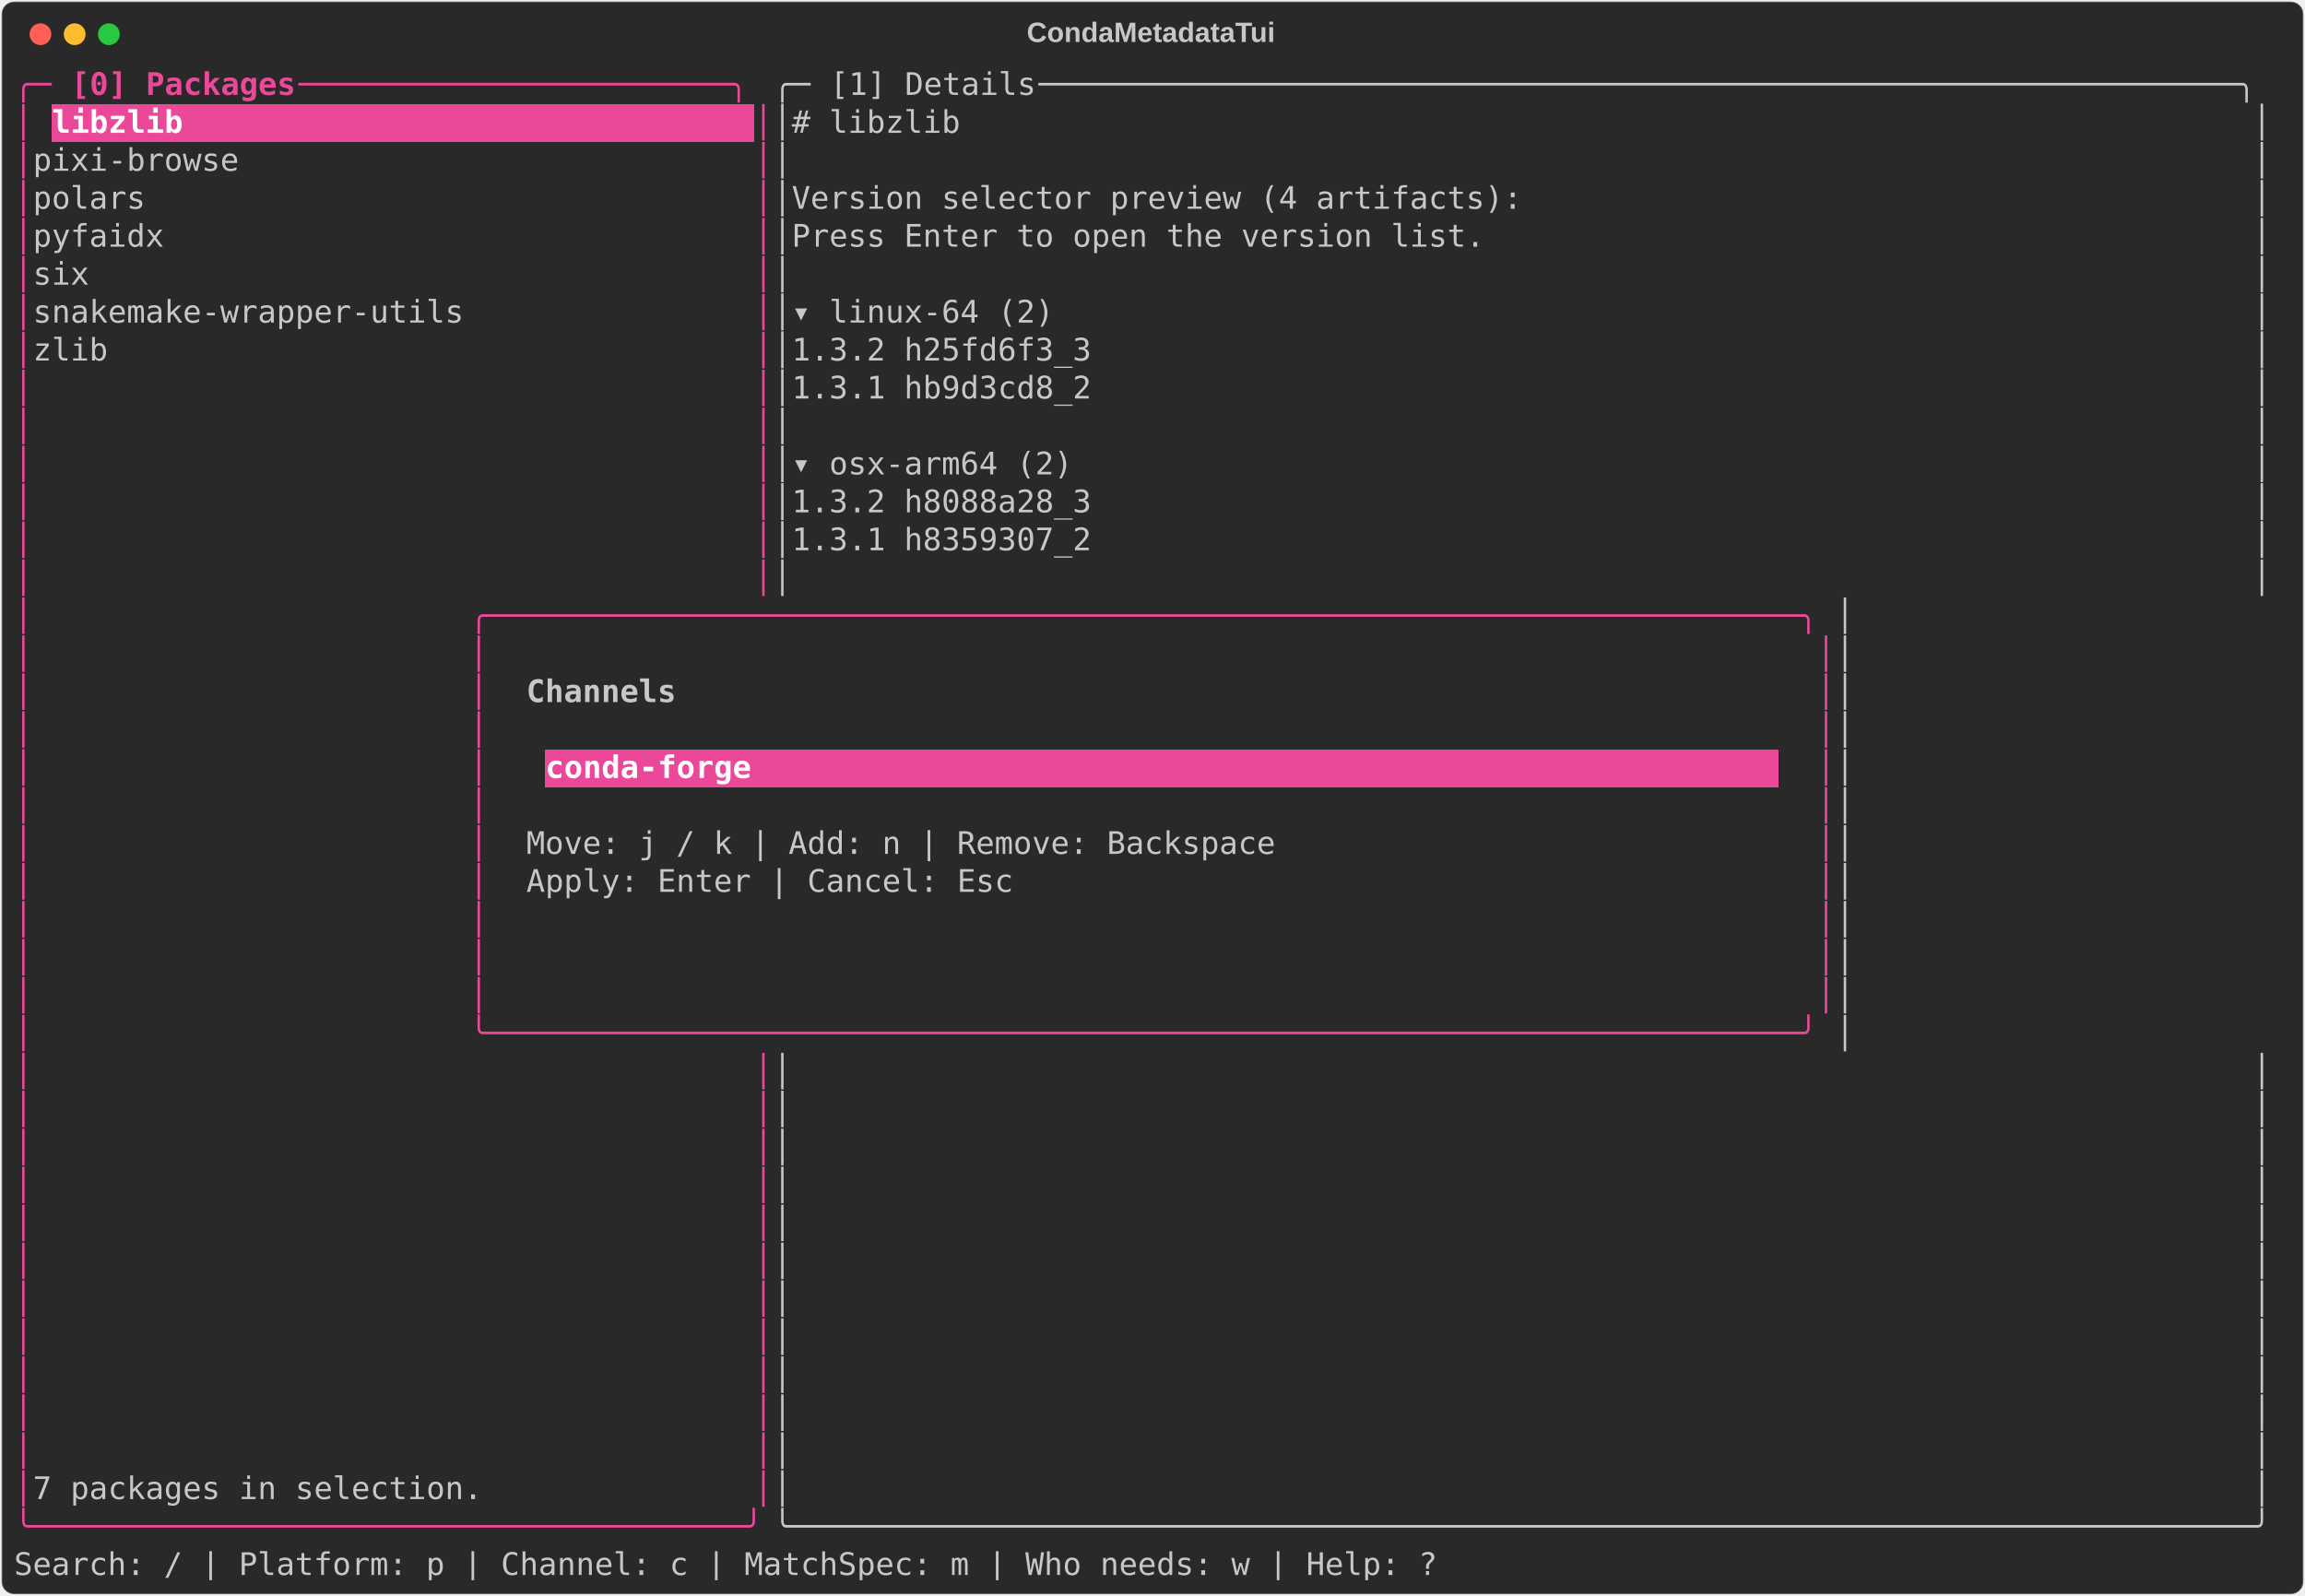
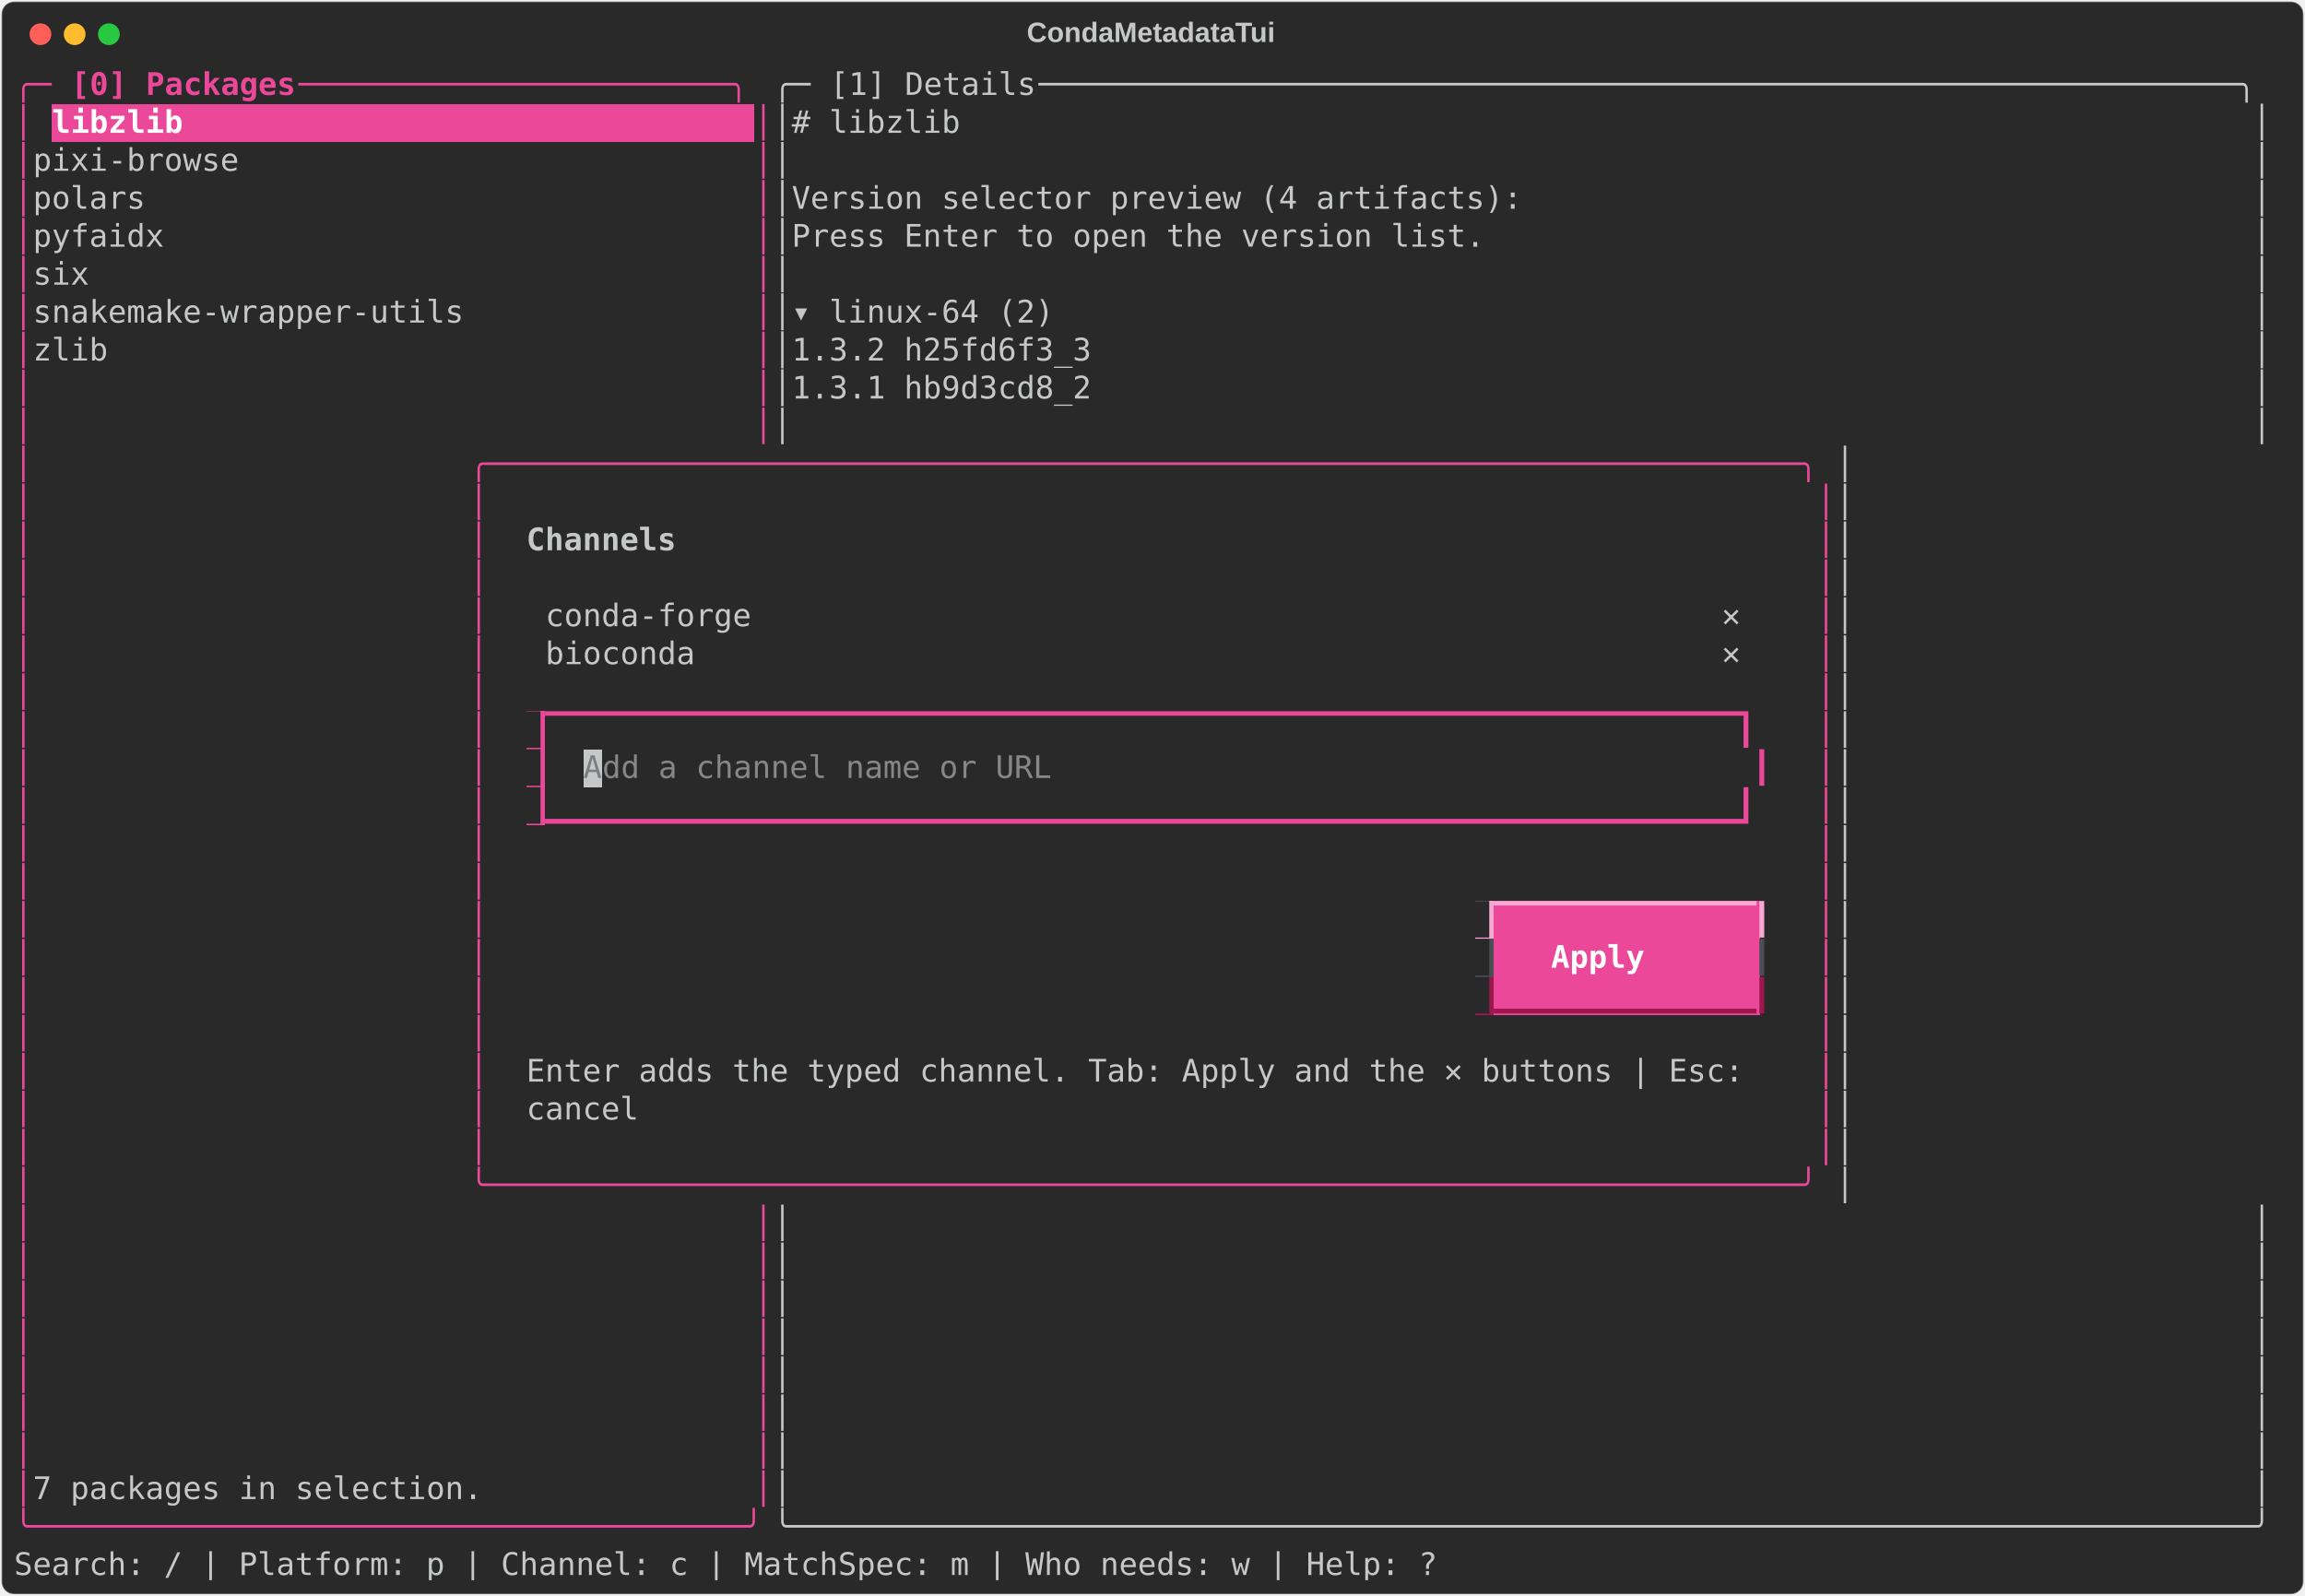
<svg xmlns="http://www.w3.org/2000/svg" class="rich-terminal" viewBox="0 0 1482 1026.0">
  <style>

    @font-face {
        font-family: "Fira Code";
        src: local("FiraCode-Regular"),
                url("https://cdnjs.cloudflare.com/ajax/libs/firacode/6.2.0/woff2/FiraCode-Regular.woff2") format("woff2"),
                url("https://cdnjs.cloudflare.com/ajax/libs/firacode/6.2.0/woff/FiraCode-Regular.woff") format("woff");
        font-style: normal;
        font-weight: 400;
    }
    @font-face {
        font-family: "Fira Code";
        src: local("FiraCode-Bold"),
                url("https://cdnjs.cloudflare.com/ajax/libs/firacode/6.2.0/woff2/FiraCode-Bold.woff2") format("woff2"),
                url("https://cdnjs.cloudflare.com/ajax/libs/firacode/6.2.0/woff/FiraCode-Bold.woff") format("woff");
        font-style: bold;
        font-weight: 700;
    }

    .terminal-matrix {
        font-family: Fira Code, monospace;
        font-size: 20px;
        line-height: 24.4px;
        font-variant-east-asian: full-width;
    }

    .terminal-title {
        font-size: 18px;
        font-weight: bold;
        font-family: arial;
    }

    .terminal-r1 { fill: #ec4899 }
.terminal-r2 { fill: #ec4899;font-weight: bold }
.terminal-r3 { fill: #c5c8c6 }
.terminal-r4 { fill: #ffffff;font-weight: bold }
.terminal-r5 { fill: #c5c8c6;font-weight: bold }
- .terminal-r6 { fill: #cc555a }
+ .terminal-r6 { fill: #292929 }
+ .terminal-r7 { fill: #7b7e82 }
+ .terminal-r8 { fill: #868887 }
+ .terminal-r9 { fill: #cc555a }
+ .terminal-r10 { fill: #f9a8d4 }
+ .terminal-r11 { fill: #4b4e55 }
+ .terminal-r12 { fill: #9d174d }
    </style>
  <defs>
    <clipPath id="terminal-clip-terminal">
      <rect x="0" y="0" width="1463.0" height="975.0" />
    </clipPath>
    <clipPath id="terminal-line-0">
      <rect x="0" y="1.5" width="1464" height="24.65" />
    </clipPath>
    <clipPath id="terminal-line-1">
      <rect x="0" y="25.9" width="1464" height="24.65" />
    </clipPath>
    <clipPath id="terminal-line-2">
      <rect x="0" y="50.3" width="1464" height="24.65" />
    </clipPath>
    <clipPath id="terminal-line-3">
      <rect x="0" y="74.7" width="1464" height="24.65" />
    </clipPath>
    <clipPath id="terminal-line-4">
      <rect x="0" y="99.1" width="1464" height="24.65" />
    </clipPath>
    <clipPath id="terminal-line-5">
      <rect x="0" y="123.5" width="1464" height="24.65" />
    </clipPath>
    <clipPath id="terminal-line-6">
      <rect x="0" y="147.9" width="1464" height="24.65" />
    </clipPath>
    <clipPath id="terminal-line-7">
      <rect x="0" y="172.3" width="1464" height="24.65" />
    </clipPath>
    <clipPath id="terminal-line-8">
      <rect x="0" y="196.7" width="1464" height="24.65" />
    </clipPath>
    <clipPath id="terminal-line-9">
      <rect x="0" y="221.1" width="1464" height="24.65" />
    </clipPath>
    <clipPath id="terminal-line-10">
      <rect x="0" y="245.5" width="1464" height="24.65" />
    </clipPath>
    <clipPath id="terminal-line-11">
      <rect x="0" y="269.9" width="1464" height="24.65" />
    </clipPath>
    <clipPath id="terminal-line-12">
      <rect x="0" y="294.3" width="1464" height="24.65" />
    </clipPath>
    <clipPath id="terminal-line-13">
      <rect x="0" y="318.7" width="1464" height="24.65" />
    </clipPath>
    <clipPath id="terminal-line-14">
      <rect x="0" y="343.1" width="1464" height="24.65" />
    </clipPath>
    <clipPath id="terminal-line-15">
      <rect x="0" y="367.5" width="1464" height="24.65" />
    </clipPath>
    <clipPath id="terminal-line-16">
      <rect x="0" y="391.9" width="1464" height="24.65" />
    </clipPath>
    <clipPath id="terminal-line-17">
      <rect x="0" y="416.3" width="1464" height="24.65" />
    </clipPath>
    <clipPath id="terminal-line-18">
      <rect x="0" y="440.7" width="1464" height="24.65" />
    </clipPath>
    <clipPath id="terminal-line-19">
      <rect x="0" y="465.1" width="1464" height="24.65" />
    </clipPath>
    <clipPath id="terminal-line-20">
      <rect x="0" y="489.5" width="1464" height="24.65" />
    </clipPath>
    <clipPath id="terminal-line-21">
      <rect x="0" y="513.9" width="1464" height="24.65" />
    </clipPath>
    <clipPath id="terminal-line-22">
      <rect x="0" y="538.3" width="1464" height="24.65" />
    </clipPath>
    <clipPath id="terminal-line-23">
      <rect x="0" y="562.7" width="1464" height="24.65" />
    </clipPath>
    <clipPath id="terminal-line-24">
      <rect x="0" y="587.1" width="1464" height="24.65" />
    </clipPath>
    <clipPath id="terminal-line-25">
      <rect x="0" y="611.5" width="1464" height="24.65" />
    </clipPath>
    <clipPath id="terminal-line-26">
      <rect x="0" y="635.9" width="1464" height="24.65" />
    </clipPath>
    <clipPath id="terminal-line-27">
      <rect x="0" y="660.3" width="1464" height="24.65" />
    </clipPath>
    <clipPath id="terminal-line-28">
      <rect x="0" y="684.7" width="1464" height="24.65" />
    </clipPath>
    <clipPath id="terminal-line-29">
      <rect x="0" y="709.1" width="1464" height="24.65" />
    </clipPath>
    <clipPath id="terminal-line-30">
      <rect x="0" y="733.5" width="1464" height="24.65" />
    </clipPath>
    <clipPath id="terminal-line-31">
      <rect x="0" y="757.9" width="1464" height="24.65" />
    </clipPath>
    <clipPath id="terminal-line-32">
      <rect x="0" y="782.3" width="1464" height="24.65" />
    </clipPath>
    <clipPath id="terminal-line-33">
      <rect x="0" y="806.7" width="1464" height="24.65" />
    </clipPath>
    <clipPath id="terminal-line-34">
      <rect x="0" y="831.1" width="1464" height="24.65" />
    </clipPath>
    <clipPath id="terminal-line-35">
      <rect x="0" y="855.5" width="1464" height="24.65" />
    </clipPath>
    <clipPath id="terminal-line-36">
      <rect x="0" y="879.9" width="1464" height="24.65" />
    </clipPath>
    <clipPath id="terminal-line-37">
      <rect x="0" y="904.3" width="1464" height="24.65" />
    </clipPath>
    <clipPath id="terminal-line-38">
      <rect x="0" y="928.7" width="1464" height="24.65" />
    </clipPath>
  </defs>
  <rect fill="#292929" stroke="rgba(255,255,255,0.35)" stroke-width="1" x="1" y="1" width="1480" height="1024" rx="8" />
  <text class="terminal-title" fill="#c5c8c6" text-anchor="middle" x="740" y="27">CondaMetadataTui</text>
  <g transform="translate(26,22)">
    <circle cx="0" cy="0" r="7" fill="#ff5f57" />
    <circle cx="22" cy="0" r="7" fill="#febc2e" />
    <circle cx="44" cy="0" r="7" fill="#28c840" />
  </g>
  <g transform="translate(9, 41)" clip-path="url(#terminal-clip-terminal)">
    <rect fill="#ec4899" x="24.4" y="25.9" width="451.4" height="24.65" shape-rendering="crispEdges" />
-     <rect fill="#ec4899" x="341.6" y="440.7" width="134.2" height="24.65" shape-rendering="crispEdges" />
-     <rect fill="#ec4899" x="475.8" y="440.7" width="658.8" height="24.65" shape-rendering="crispEdges" />
+     <rect fill="#ec4899" x="329.4" y="416.3" width="12.2" height="24.65" shape-rendering="crispEdges" />
+     <rect fill="#ec4899" x="329.4" y="440.7" width="12.2" height="24.65" shape-rendering="crispEdges" />
+     <rect fill="#c5c8c6" x="366" y="440.7" width="12.2" height="24.65" shape-rendering="crispEdges" />
+     <rect fill="#ec4899" x="329.4" y="465.1" width="12.2" height="24.65" shape-rendering="crispEdges" />
+     <rect fill="#f9a8d4" x="939.4" y="538.3" width="12.2" height="24.65" shape-rendering="crispEdges" />
+     <rect fill="#ec4899" x="951.6" y="538.3" width="170.8" height="24.65" shape-rendering="crispEdges" />
+     <rect fill="#4b4e55" x="939.4" y="562.7" width="12.2" height="24.65" shape-rendering="crispEdges" />
+     <rect fill="#ec4899" x="951.6" y="562.7" width="36.6" height="24.65" shape-rendering="crispEdges" />
+     <rect fill="#ec4899" x="988.2" y="562.7" width="85.4" height="24.65" shape-rendering="crispEdges" />
+     <rect fill="#ec4899" x="1073.6" y="562.7" width="48.8" height="24.65" shape-rendering="crispEdges" />
+     <rect fill="#9d174d" x="939.4" y="587.1" width="12.2" height="24.65" shape-rendering="crispEdges" />
+     <rect fill="#ec4899" x="951.6" y="587.1" width="170.8" height="24.65" shape-rendering="crispEdges" />
    <g class="terminal-matrix">
      <text class="terminal-r1" x="0" y="20" textLength="36.6" clip-path="url(#terminal-line-0)">╭─ </text>
      <text class="terminal-r2" x="36.6" y="20" textLength="146.4" clip-path="url(#terminal-line-0)">[0] Packages</text>
      <text class="terminal-r1" x="183" y="20" textLength="305" clip-path="url(#terminal-line-0)"> ───────────────────────╮</text>
      <text class="terminal-r3" x="488" y="20" textLength="36.6" clip-path="url(#terminal-line-0)">╭─ </text>
      <text class="terminal-r3" x="524.6" y="20" textLength="134.2" clip-path="url(#terminal-line-0)">[1] Details</text>
      <text class="terminal-r3" x="658.8" y="20" textLength="805.2" clip-path="url(#terminal-line-0)"> ────────────────────────────────────────────────────────────────╮</text>
      <text class="terminal-r3" x="1464" y="20" textLength="12.2" clip-path="url(#terminal-line-0)">
</text>
      <text class="terminal-r1" x="0" y="44.4" textLength="12.2" clip-path="url(#terminal-line-1)">│</text>
      <text class="terminal-r4" x="24.4" y="44.4" textLength="451.4" clip-path="url(#terminal-line-1)">libzlib                              </text>
      <text class="terminal-r1" x="475.8" y="44.4" textLength="12.2" clip-path="url(#terminal-line-1)">│</text>
      <text class="terminal-r3" x="488" y="44.4" textLength="976" clip-path="url(#terminal-line-1)">│# libzlib                                                                     │</text>
      <text class="terminal-r3" x="1464" y="44.4" textLength="12.2" clip-path="url(#terminal-line-1)">
</text>
      <text class="terminal-r1" x="0" y="68.8" textLength="12.2" clip-path="url(#terminal-line-2)">│</text>
      <text class="terminal-r3" x="12.2" y="68.8" textLength="463.6" clip-path="url(#terminal-line-2)"> pixi-browse                          </text>
      <text class="terminal-r1" x="475.8" y="68.8" textLength="12.2" clip-path="url(#terminal-line-2)">│</text>
      <text class="terminal-r3" x="488" y="68.8" textLength="976" clip-path="url(#terminal-line-2)">│                                                                              │</text>
      <text class="terminal-r3" x="1464" y="68.8" textLength="12.2" clip-path="url(#terminal-line-2)">
</text>
      <text class="terminal-r1" x="0" y="93.2" textLength="12.2" clip-path="url(#terminal-line-3)">│</text>
      <text class="terminal-r3" x="12.2" y="93.2" textLength="463.6" clip-path="url(#terminal-line-3)"> polars                               </text>
      <text class="terminal-r1" x="475.8" y="93.2" textLength="12.2" clip-path="url(#terminal-line-3)">│</text>
      <text class="terminal-r3" x="488" y="93.2" textLength="976" clip-path="url(#terminal-line-3)">│Version selector preview (4 artifacts):                                       │</text>
      <text class="terminal-r3" x="1464" y="93.2" textLength="12.2" clip-path="url(#terminal-line-3)">
</text>
      <text class="terminal-r1" x="0" y="117.6" textLength="12.2" clip-path="url(#terminal-line-4)">│</text>
      <text class="terminal-r3" x="12.2" y="117.6" textLength="463.6" clip-path="url(#terminal-line-4)"> pyfaidx                              </text>
      <text class="terminal-r1" x="475.8" y="117.6" textLength="12.2" clip-path="url(#terminal-line-4)">│</text>
      <text class="terminal-r3" x="488" y="117.6" textLength="976" clip-path="url(#terminal-line-4)">│Press Enter to open the version list.                                         │</text>
      <text class="terminal-r3" x="1464" y="117.6" textLength="12.2" clip-path="url(#terminal-line-4)">
</text>
      <text class="terminal-r1" x="0" y="142" textLength="12.2" clip-path="url(#terminal-line-5)">│</text>
      <text class="terminal-r3" x="12.2" y="142" textLength="463.6" clip-path="url(#terminal-line-5)"> six                                  </text>
      <text class="terminal-r1" x="475.8" y="142" textLength="12.2" clip-path="url(#terminal-line-5)">│</text>
      <text class="terminal-r3" x="488" y="142" textLength="976" clip-path="url(#terminal-line-5)">│                                                                              │</text>
      <text class="terminal-r3" x="1464" y="142" textLength="12.2" clip-path="url(#terminal-line-5)">
</text>
      <text class="terminal-r1" x="0" y="166.4" textLength="12.2" clip-path="url(#terminal-line-6)">│</text>
      <text class="terminal-r3" x="12.2" y="166.4" textLength="463.6" clip-path="url(#terminal-line-6)"> snakemake-wrapper-utils              </text>
      <text class="terminal-r1" x="475.8" y="166.4" textLength="12.2" clip-path="url(#terminal-line-6)">│</text>
      <text class="terminal-r3" x="488" y="166.4" textLength="976" clip-path="url(#terminal-line-6)">│▾ linux-64 (2)                                                                │</text>
      <text class="terminal-r3" x="1464" y="166.4" textLength="12.2" clip-path="url(#terminal-line-6)">
</text>
      <text class="terminal-r1" x="0" y="190.8" textLength="12.2" clip-path="url(#terminal-line-7)">│</text>
      <text class="terminal-r3" x="12.2" y="190.8" textLength="463.6" clip-path="url(#terminal-line-7)"> zlib                                 </text>
      <text class="terminal-r1" x="475.8" y="190.8" textLength="12.2" clip-path="url(#terminal-line-7)">│</text>
      <text class="terminal-r3" x="488" y="190.8" textLength="976" clip-path="url(#terminal-line-7)">│1.3.2 h25fd6f3_3                                                              │</text>
      <text class="terminal-r3" x="1464" y="190.8" textLength="12.2" clip-path="url(#terminal-line-7)">
</text>
      <text class="terminal-r1" x="0" y="215.2" textLength="12.2" clip-path="url(#terminal-line-8)">│</text>
      <text class="terminal-r1" x="475.8" y="215.2" textLength="12.2" clip-path="url(#terminal-line-8)">│</text>
      <text class="terminal-r3" x="488" y="215.2" textLength="976" clip-path="url(#terminal-line-8)">│1.3.1 hb9d3cd8_2                                                              │</text>
      <text class="terminal-r3" x="1464" y="215.2" textLength="12.2" clip-path="url(#terminal-line-8)">
</text>
      <text class="terminal-r1" x="0" y="239.6" textLength="12.2" clip-path="url(#terminal-line-9)">│</text>
      <text class="terminal-r1" x="475.8" y="239.6" textLength="12.2" clip-path="url(#terminal-line-9)">│</text>
      <text class="terminal-r3" x="488" y="239.6" textLength="976" clip-path="url(#terminal-line-9)">│                                                                              │</text>
      <text class="terminal-r3" x="1464" y="239.6" textLength="12.2" clip-path="url(#terminal-line-9)">
</text>
      <text class="terminal-r1" x="0" y="264" textLength="12.2" clip-path="url(#terminal-line-10)">│</text>
-       <text class="terminal-r1" x="475.8" y="264" textLength="12.2" clip-path="url(#terminal-line-10)">│</text>
-       <text class="terminal-r3" x="488" y="264" textLength="976" clip-path="url(#terminal-line-10)">│▾ osx-arm64 (2)                                                               │</text>
+       <text class="terminal-r1" x="292.8" y="264" textLength="878.4" clip-path="url(#terminal-line-10)">╭──────────────────────────────────────────────────────────────────────╮</text>
+       <text class="terminal-r3" x="1171.2" y="264" textLength="292.8" clip-path="url(#terminal-line-10)">                       │</text>
      <text class="terminal-r3" x="1464" y="264" textLength="12.2" clip-path="url(#terminal-line-10)">
</text>
      <text class="terminal-r1" x="0" y="288.4" textLength="12.2" clip-path="url(#terminal-line-11)">│</text>
-       <text class="terminal-r1" x="475.8" y="288.4" textLength="12.2" clip-path="url(#terminal-line-11)">│</text>
-       <text class="terminal-r3" x="488" y="288.4" textLength="976" clip-path="url(#terminal-line-11)">│1.3.2 h8088a28_3                                                              │</text>
+       <text class="terminal-r1" x="292.8" y="288.4" textLength="12.2" clip-path="url(#terminal-line-11)">│</text>
+       <text class="terminal-r1" x="1159" y="288.4" textLength="12.2" clip-path="url(#terminal-line-11)">│</text>
+       <text class="terminal-r3" x="1171.2" y="288.4" textLength="292.8" clip-path="url(#terminal-line-11)">                       │</text>
      <text class="terminal-r3" x="1464" y="288.4" textLength="12.2" clip-path="url(#terminal-line-11)">
</text>
      <text class="terminal-r1" x="0" y="312.8" textLength="12.2" clip-path="url(#terminal-line-12)">│</text>
-       <text class="terminal-r1" x="475.8" y="312.8" textLength="12.2" clip-path="url(#terminal-line-12)">│</text>
-       <text class="terminal-r3" x="488" y="312.8" textLength="976" clip-path="url(#terminal-line-12)">│1.3.1 h8359307_2                                                              │</text>
+       <text class="terminal-r1" x="292.8" y="312.8" textLength="12.2" clip-path="url(#terminal-line-12)">│</text>
+       <text class="terminal-r5" x="329.4" y="312.8" textLength="97.6" clip-path="url(#terminal-line-12)">Channels</text>
+       <text class="terminal-r1" x="1159" y="312.8" textLength="12.2" clip-path="url(#terminal-line-12)">│</text>
+       <text class="terminal-r3" x="1171.2" y="312.8" textLength="292.8" clip-path="url(#terminal-line-12)">                       │</text>
      <text class="terminal-r3" x="1464" y="312.8" textLength="12.2" clip-path="url(#terminal-line-12)">
</text>
      <text class="terminal-r1" x="0" y="337.2" textLength="12.2" clip-path="url(#terminal-line-13)">│</text>
-       <text class="terminal-r1" x="475.8" y="337.2" textLength="12.2" clip-path="url(#terminal-line-13)">│</text>
-       <text class="terminal-r3" x="488" y="337.2" textLength="976" clip-path="url(#terminal-line-13)">│                                                                              │</text>
+       <text class="terminal-r1" x="292.8" y="337.2" textLength="12.2" clip-path="url(#terminal-line-13)">│</text>
+       <text class="terminal-r1" x="1159" y="337.2" textLength="12.2" clip-path="url(#terminal-line-13)">│</text>
+       <text class="terminal-r3" x="1171.2" y="337.2" textLength="292.8" clip-path="url(#terminal-line-13)">                       │</text>
      <text class="terminal-r3" x="1464" y="337.2" textLength="12.2" clip-path="url(#terminal-line-13)">
</text>
      <text class="terminal-r1" x="0" y="361.6" textLength="12.2" clip-path="url(#terminal-line-14)">│</text>
-       <text class="terminal-r1" x="292.8" y="361.6" textLength="878.4" clip-path="url(#terminal-line-14)">╭──────────────────────────────────────────────────────────────────────╮</text>
+       <text class="terminal-r1" x="292.8" y="361.6" textLength="12.2" clip-path="url(#terminal-line-14)">│</text>
+       <text class="terminal-r3" x="341.6" y="361.6" textLength="134.2" clip-path="url(#terminal-line-14)">conda-forge</text>
+       <text class="terminal-r5" x="1098" y="361.6" textLength="36.6" clip-path="url(#terminal-line-14)"> ✕ </text>
+       <text class="terminal-r1" x="1159" y="361.6" textLength="12.2" clip-path="url(#terminal-line-14)">│</text>
      <text class="terminal-r3" x="1171.2" y="361.6" textLength="292.8" clip-path="url(#terminal-line-14)">                       │</text>
      <text class="terminal-r3" x="1464" y="361.6" textLength="12.2" clip-path="url(#terminal-line-14)">
</text>
      <text class="terminal-r1" x="0" y="386" textLength="12.2" clip-path="url(#terminal-line-15)">│</text>
      <text class="terminal-r1" x="292.8" y="386" textLength="12.2" clip-path="url(#terminal-line-15)">│</text>
+       <text class="terminal-r3" x="341.6" y="386" textLength="97.6" clip-path="url(#terminal-line-15)">bioconda</text>
+       <text class="terminal-r5" x="1098" y="386" textLength="36.6" clip-path="url(#terminal-line-15)"> ✕ </text>
      <text class="terminal-r1" x="1159" y="386" textLength="12.2" clip-path="url(#terminal-line-15)">│</text>
      <text class="terminal-r3" x="1171.2" y="386" textLength="292.8" clip-path="url(#terminal-line-15)">                       │</text>
      <text class="terminal-r3" x="1464" y="386" textLength="12.2" clip-path="url(#terminal-line-15)">
</text>
      <text class="terminal-r1" x="0" y="410.4" textLength="12.2" clip-path="url(#terminal-line-16)">│</text>
      <text class="terminal-r1" x="292.8" y="410.4" textLength="12.2" clip-path="url(#terminal-line-16)">│</text>
-       <text class="terminal-r5" x="329.4" y="410.4" textLength="97.6" clip-path="url(#terminal-line-16)">Channels</text>
      <text class="terminal-r1" x="1159" y="410.4" textLength="12.2" clip-path="url(#terminal-line-16)">│</text>
      <text class="terminal-r3" x="1171.2" y="410.4" textLength="292.8" clip-path="url(#terminal-line-16)">                       │</text>
      <text class="terminal-r3" x="1464" y="410.4" textLength="12.2" clip-path="url(#terminal-line-16)">
</text>
      <text class="terminal-r1" x="0" y="434.8" textLength="12.2" clip-path="url(#terminal-line-17)">│</text>
      <text class="terminal-r1" x="292.8" y="434.8" textLength="12.2" clip-path="url(#terminal-line-17)">│</text>
+       <text class="terminal-r6" x="329.4" y="434.8" textLength="12.2" clip-path="url(#terminal-line-17)">▊</text>
+       <text class="terminal-r1" x="341.6" y="434.8" textLength="793" clip-path="url(#terminal-line-17)">▔▔▔▔▔▔▔▔▔▔▔▔▔▔▔▔▔▔▔▔▔▔▔▔▔▔▔▔▔▔▔▔▔▔▔▔▔▔▔▔▔▔▔▔▔▔▔▔▔▔▔▔▔▔▔▔▔▔▔▔▔▔▔▔▎</text>
      <text class="terminal-r1" x="1159" y="434.8" textLength="12.2" clip-path="url(#terminal-line-17)">│</text>
      <text class="terminal-r3" x="1171.2" y="434.8" textLength="292.8" clip-path="url(#terminal-line-17)">                       │</text>
      <text class="terminal-r3" x="1464" y="434.8" textLength="12.2" clip-path="url(#terminal-line-17)">
</text>
      <text class="terminal-r1" x="0" y="459.2" textLength="12.2" clip-path="url(#terminal-line-18)">│</text>
      <text class="terminal-r1" x="292.8" y="459.2" textLength="12.2" clip-path="url(#terminal-line-18)">│</text>
-       <text class="terminal-r4" x="341.6" y="459.2" textLength="134.2" clip-path="url(#terminal-line-18)">conda-forge</text>
+       <text class="terminal-r6" x="329.4" y="459.2" textLength="12.2" clip-path="url(#terminal-line-18)">▊</text>
+       <text class="terminal-r7" x="366" y="459.2" textLength="12.2" clip-path="url(#terminal-line-18)">A</text>
+       <text class="terminal-r8" x="378.2" y="459.2" textLength="292.8" clip-path="url(#terminal-line-18)">dd a channel name or URL</text>
+       <text class="terminal-r1" x="1122.4" y="459.2" textLength="12.2" clip-path="url(#terminal-line-18)">▎</text>
      <text class="terminal-r1" x="1159" y="459.2" textLength="12.2" clip-path="url(#terminal-line-18)">│</text>
      <text class="terminal-r3" x="1171.2" y="459.2" textLength="292.8" clip-path="url(#terminal-line-18)">                       │</text>
      <text class="terminal-r3" x="1464" y="459.2" textLength="12.2" clip-path="url(#terminal-line-18)">
</text>
      <text class="terminal-r1" x="0" y="483.6" textLength="12.2" clip-path="url(#terminal-line-19)">│</text>
      <text class="terminal-r1" x="292.8" y="483.6" textLength="12.2" clip-path="url(#terminal-line-19)">│</text>
+       <text class="terminal-r6" x="329.4" y="483.6" textLength="12.2" clip-path="url(#terminal-line-19)">▊</text>
+       <text class="terminal-r1" x="341.6" y="483.6" textLength="793" clip-path="url(#terminal-line-19)">▁▁▁▁▁▁▁▁▁▁▁▁▁▁▁▁▁▁▁▁▁▁▁▁▁▁▁▁▁▁▁▁▁▁▁▁▁▁▁▁▁▁▁▁▁▁▁▁▁▁▁▁▁▁▁▁▁▁▁▁▁▁▁▁▎</text>
      <text class="terminal-r1" x="1159" y="483.6" textLength="12.2" clip-path="url(#terminal-line-19)">│</text>
      <text class="terminal-r3" x="1171.2" y="483.6" textLength="292.8" clip-path="url(#terminal-line-19)">                       │</text>
      <text class="terminal-r3" x="1464" y="483.6" textLength="12.2" clip-path="url(#terminal-line-19)">
</text>
      <text class="terminal-r1" x="0" y="508" textLength="12.2" clip-path="url(#terminal-line-20)">│</text>
      <text class="terminal-r1" x="292.8" y="508" textLength="12.2" clip-path="url(#terminal-line-20)">│</text>
-       <text class="terminal-r3" x="329.4" y="508" textLength="488" clip-path="url(#terminal-line-20)">Move: j / k | Add: n | Remove: Backspace</text>
      <text class="terminal-r1" x="1159" y="508" textLength="12.2" clip-path="url(#terminal-line-20)">│</text>
      <text class="terminal-r3" x="1171.2" y="508" textLength="292.8" clip-path="url(#terminal-line-20)">                       │</text>
      <text class="terminal-r3" x="1464" y="508" textLength="12.2" clip-path="url(#terminal-line-20)">
</text>
      <text class="terminal-r1" x="0" y="532.4" textLength="12.2" clip-path="url(#terminal-line-21)">│</text>
      <text class="terminal-r1" x="292.8" y="532.4" textLength="12.2" clip-path="url(#terminal-line-21)">│</text>
-       <text class="terminal-r3" x="329.4" y="532.4" textLength="317.2" clip-path="url(#terminal-line-21)">Apply: Enter | Cancel: Esc</text>
      <text class="terminal-r1" x="1159" y="532.4" textLength="12.2" clip-path="url(#terminal-line-21)">│</text>
      <text class="terminal-r3" x="1171.2" y="532.4" textLength="292.8" clip-path="url(#terminal-line-21)">                       │</text>
      <text class="terminal-r3" x="1464" y="532.4" textLength="12.2" clip-path="url(#terminal-line-21)">
</text>
      <text class="terminal-r1" x="0" y="556.8" textLength="12.2" clip-path="url(#terminal-line-22)">│</text>
      <text class="terminal-r1" x="292.8" y="556.8" textLength="12.2" clip-path="url(#terminal-line-22)">│</text>
+       <text class="terminal-r6" x="939.4" y="556.8" textLength="12.2" clip-path="url(#terminal-line-22)">▊</text>
+       <text class="terminal-r10" x="951.6" y="556.8" textLength="170.8" clip-path="url(#terminal-line-22)">▔▔▔▔▔▔▔▔▔▔▔▔▔▔</text>
+       <text class="terminal-r10" x="1122.4" y="556.8" textLength="12.2" clip-path="url(#terminal-line-22)">▎</text>
      <text class="terminal-r1" x="1159" y="556.8" textLength="12.2" clip-path="url(#terminal-line-22)">│</text>
      <text class="terminal-r3" x="1171.2" y="556.8" textLength="292.8" clip-path="url(#terminal-line-22)">                       │</text>
      <text class="terminal-r3" x="1464" y="556.8" textLength="12.2" clip-path="url(#terminal-line-22)">
</text>
      <text class="terminal-r1" x="0" y="581.2" textLength="12.2" clip-path="url(#terminal-line-23)">│</text>
      <text class="terminal-r1" x="292.8" y="581.2" textLength="12.2" clip-path="url(#terminal-line-23)">│</text>
+       <text class="terminal-r6" x="939.4" y="581.2" textLength="12.2" clip-path="url(#terminal-line-23)">▊</text>
+       <text class="terminal-r4" x="988.2" y="581.2" textLength="85.4" clip-path="url(#terminal-line-23)"> Apply </text>
+       <text class="terminal-r11" x="1122.4" y="581.2" textLength="12.2" clip-path="url(#terminal-line-23)">▎</text>
      <text class="terminal-r1" x="1159" y="581.2" textLength="12.2" clip-path="url(#terminal-line-23)">│</text>
      <text class="terminal-r3" x="1171.2" y="581.2" textLength="292.8" clip-path="url(#terminal-line-23)">                       │</text>
      <text class="terminal-r3" x="1464" y="581.2" textLength="12.2" clip-path="url(#terminal-line-23)">
</text>
      <text class="terminal-r1" x="0" y="605.6" textLength="12.2" clip-path="url(#terminal-line-24)">│</text>
      <text class="terminal-r1" x="292.8" y="605.6" textLength="12.2" clip-path="url(#terminal-line-24)">│</text>
+       <text class="terminal-r6" x="939.4" y="605.6" textLength="12.2" clip-path="url(#terminal-line-24)">▊</text>
+       <text class="terminal-r12" x="951.6" y="605.6" textLength="170.8" clip-path="url(#terminal-line-24)">▁▁▁▁▁▁▁▁▁▁▁▁▁▁</text>
+       <text class="terminal-r12" x="1122.4" y="605.6" textLength="12.2" clip-path="url(#terminal-line-24)">▎</text>
      <text class="terminal-r1" x="1159" y="605.6" textLength="12.2" clip-path="url(#terminal-line-24)">│</text>
      <text class="terminal-r3" x="1171.2" y="605.6" textLength="292.8" clip-path="url(#terminal-line-24)">                       │</text>
      <text class="terminal-r3" x="1464" y="605.6" textLength="12.2" clip-path="url(#terminal-line-24)">
</text>
      <text class="terminal-r1" x="0" y="630" textLength="12.2" clip-path="url(#terminal-line-25)">│</text>
-       <text class="terminal-r1" x="292.8" y="630" textLength="878.4" clip-path="url(#terminal-line-25)">╰──────────────────────────────────────────────────────────────────────╯</text>
+       <text class="terminal-r1" x="292.8" y="630" textLength="12.2" clip-path="url(#terminal-line-25)">│</text>
+       <text class="terminal-r1" x="1159" y="630" textLength="12.2" clip-path="url(#terminal-line-25)">│</text>
      <text class="terminal-r3" x="1171.2" y="630" textLength="292.8" clip-path="url(#terminal-line-25)">                       │</text>
      <text class="terminal-r3" x="1464" y="630" textLength="12.2" clip-path="url(#terminal-line-25)">
</text>
      <text class="terminal-r1" x="0" y="654.4" textLength="12.2" clip-path="url(#terminal-line-26)">│</text>
-       <text class="terminal-r1" x="475.8" y="654.4" textLength="12.2" clip-path="url(#terminal-line-26)">│</text>
-       <text class="terminal-r3" x="488" y="654.4" textLength="976" clip-path="url(#terminal-line-26)">│                                                                              │</text>
+       <text class="terminal-r1" x="292.8" y="654.4" textLength="12.2" clip-path="url(#terminal-line-26)">│</text>
+       <text class="terminal-r3" x="329.4" y="654.4" textLength="793" clip-path="url(#terminal-line-26)">Enter adds the typed channel. Tab: Apply and the ✕ buttons | Esc:</text>
+       <text class="terminal-r1" x="1159" y="654.4" textLength="12.2" clip-path="url(#terminal-line-26)">│</text>
+       <text class="terminal-r3" x="1171.2" y="654.4" textLength="292.8" clip-path="url(#terminal-line-26)">                       │</text>
      <text class="terminal-r3" x="1464" y="654.4" textLength="12.2" clip-path="url(#terminal-line-26)">
</text>
      <text class="terminal-r1" x="0" y="678.8" textLength="12.2" clip-path="url(#terminal-line-27)">│</text>
-       <text class="terminal-r1" x="475.8" y="678.8" textLength="12.2" clip-path="url(#terminal-line-27)">│</text>
-       <text class="terminal-r3" x="488" y="678.8" textLength="976" clip-path="url(#terminal-line-27)">│                                                                              │</text>
+       <text class="terminal-r1" x="292.8" y="678.8" textLength="12.2" clip-path="url(#terminal-line-27)">│</text>
+       <text class="terminal-r3" x="329.4" y="678.8" textLength="73.2" clip-path="url(#terminal-line-27)">cancel</text>
+       <text class="terminal-r1" x="1159" y="678.8" textLength="12.2" clip-path="url(#terminal-line-27)">│</text>
+       <text class="terminal-r3" x="1171.2" y="678.8" textLength="292.8" clip-path="url(#terminal-line-27)">                       │</text>
      <text class="terminal-r3" x="1464" y="678.8" textLength="12.2" clip-path="url(#terminal-line-27)">
</text>
      <text class="terminal-r1" x="0" y="703.2" textLength="12.2" clip-path="url(#terminal-line-28)">│</text>
-       <text class="terminal-r1" x="475.8" y="703.2" textLength="12.2" clip-path="url(#terminal-line-28)">│</text>
-       <text class="terminal-r3" x="488" y="703.2" textLength="976" clip-path="url(#terminal-line-28)">│                                                                              │</text>
+       <text class="terminal-r1" x="292.8" y="703.2" textLength="12.2" clip-path="url(#terminal-line-28)">│</text>
+       <text class="terminal-r1" x="1159" y="703.2" textLength="12.2" clip-path="url(#terminal-line-28)">│</text>
+       <text class="terminal-r3" x="1171.2" y="703.2" textLength="292.8" clip-path="url(#terminal-line-28)">                       │</text>
      <text class="terminal-r3" x="1464" y="703.2" textLength="12.2" clip-path="url(#terminal-line-28)">
</text>
      <text class="terminal-r1" x="0" y="727.6" textLength="12.2" clip-path="url(#terminal-line-29)">│</text>
-       <text class="terminal-r1" x="475.8" y="727.6" textLength="12.2" clip-path="url(#terminal-line-29)">│</text>
-       <text class="terminal-r3" x="488" y="727.6" textLength="976" clip-path="url(#terminal-line-29)">│                                                                              │</text>
+       <text class="terminal-r1" x="292.8" y="727.6" textLength="878.4" clip-path="url(#terminal-line-29)">╰──────────────────────────────────────────────────────────────────────╯</text>
+       <text class="terminal-r3" x="1171.2" y="727.6" textLength="292.8" clip-path="url(#terminal-line-29)">                       │</text>
      <text class="terminal-r3" x="1464" y="727.6" textLength="12.2" clip-path="url(#terminal-line-29)">
</text>
      <text class="terminal-r1" x="0" y="752" textLength="12.2" clip-path="url(#terminal-line-30)">│</text>
      <text class="terminal-r1" x="475.8" y="752" textLength="12.2" clip-path="url(#terminal-line-30)">│</text>
      <text class="terminal-r3" x="488" y="752" textLength="976" clip-path="url(#terminal-line-30)">│                                                                              │</text>
      <text class="terminal-r3" x="1464" y="752" textLength="12.2" clip-path="url(#terminal-line-30)">
</text>
      <text class="terminal-r1" x="0" y="776.4" textLength="12.2" clip-path="url(#terminal-line-31)">│</text>
      <text class="terminal-r1" x="475.8" y="776.4" textLength="12.2" clip-path="url(#terminal-line-31)">│</text>
      <text class="terminal-r3" x="488" y="776.4" textLength="976" clip-path="url(#terminal-line-31)">│                                                                              │</text>
      <text class="terminal-r3" x="1464" y="776.4" textLength="12.2" clip-path="url(#terminal-line-31)">
</text>
      <text class="terminal-r1" x="0" y="800.8" textLength="12.2" clip-path="url(#terminal-line-32)">│</text>
      <text class="terminal-r1" x="475.8" y="800.8" textLength="12.2" clip-path="url(#terminal-line-32)">│</text>
      <text class="terminal-r3" x="488" y="800.8" textLength="976" clip-path="url(#terminal-line-32)">│                                                                              │</text>
      <text class="terminal-r3" x="1464" y="800.8" textLength="12.2" clip-path="url(#terminal-line-32)">
</text>
      <text class="terminal-r1" x="0" y="825.2" textLength="12.2" clip-path="url(#terminal-line-33)">│</text>
      <text class="terminal-r1" x="475.8" y="825.2" textLength="12.2" clip-path="url(#terminal-line-33)">│</text>
      <text class="terminal-r3" x="488" y="825.2" textLength="976" clip-path="url(#terminal-line-33)">│                                                                              │</text>
      <text class="terminal-r3" x="1464" y="825.2" textLength="12.2" clip-path="url(#terminal-line-33)">
</text>
      <text class="terminal-r1" x="0" y="849.6" textLength="12.2" clip-path="url(#terminal-line-34)">│</text>
      <text class="terminal-r1" x="475.8" y="849.6" textLength="12.2" clip-path="url(#terminal-line-34)">│</text>
      <text class="terminal-r3" x="488" y="849.6" textLength="976" clip-path="url(#terminal-line-34)">│                                                                              │</text>
      <text class="terminal-r3" x="1464" y="849.6" textLength="12.2" clip-path="url(#terminal-line-34)">
</text>
      <text class="terminal-r1" x="0" y="874" textLength="12.2" clip-path="url(#terminal-line-35)">│</text>
      <text class="terminal-r1" x="475.8" y="874" textLength="12.2" clip-path="url(#terminal-line-35)">│</text>
      <text class="terminal-r3" x="488" y="874" textLength="976" clip-path="url(#terminal-line-35)">│                                                                              │</text>
      <text class="terminal-r3" x="1464" y="874" textLength="12.2" clip-path="url(#terminal-line-35)">
</text>
      <text class="terminal-r1" x="0" y="898.4" textLength="12.2" clip-path="url(#terminal-line-36)">│</text>
      <text class="terminal-r1" x="475.8" y="898.4" textLength="12.2" clip-path="url(#terminal-line-36)">│</text>
      <text class="terminal-r3" x="488" y="898.4" textLength="976" clip-path="url(#terminal-line-36)">│                                                                              │</text>
      <text class="terminal-r3" x="1464" y="898.4" textLength="12.2" clip-path="url(#terminal-line-36)">
</text>
      <text class="terminal-r1" x="0" y="922.8" textLength="12.2" clip-path="url(#terminal-line-37)">│</text>
      <text class="terminal-r3" x="12.2" y="922.8" textLength="463.6" clip-path="url(#terminal-line-37)">7 packages in selection.              </text>
      <text class="terminal-r1" x="475.8" y="922.8" textLength="12.2" clip-path="url(#terminal-line-37)">│</text>
      <text class="terminal-r3" x="488" y="922.8" textLength="976" clip-path="url(#terminal-line-37)">│                                                                              │</text>
      <text class="terminal-r3" x="1464" y="922.8" textLength="12.2" clip-path="url(#terminal-line-37)">
</text>
      <text class="terminal-r1" x="0" y="947.2" textLength="488" clip-path="url(#terminal-line-38)">╰──────────────────────────────────────╯</text>
      <text class="terminal-r3" x="488" y="947.2" textLength="976" clip-path="url(#terminal-line-38)">╰──────────────────────────────────────────────────────────────────────────────╯</text>
      <text class="terminal-r3" x="1464" y="947.2" textLength="12.2" clip-path="url(#terminal-line-38)">
</text>
      <text class="terminal-r3" x="0" y="971.6" textLength="1464" clip-path="url(#terminal-line-39)">Search: / | Platform: p | Channel: c | MatchSpec: m | Who needs: w | Help: ?                                            </text>
    </g>
  </g>
</svg>
